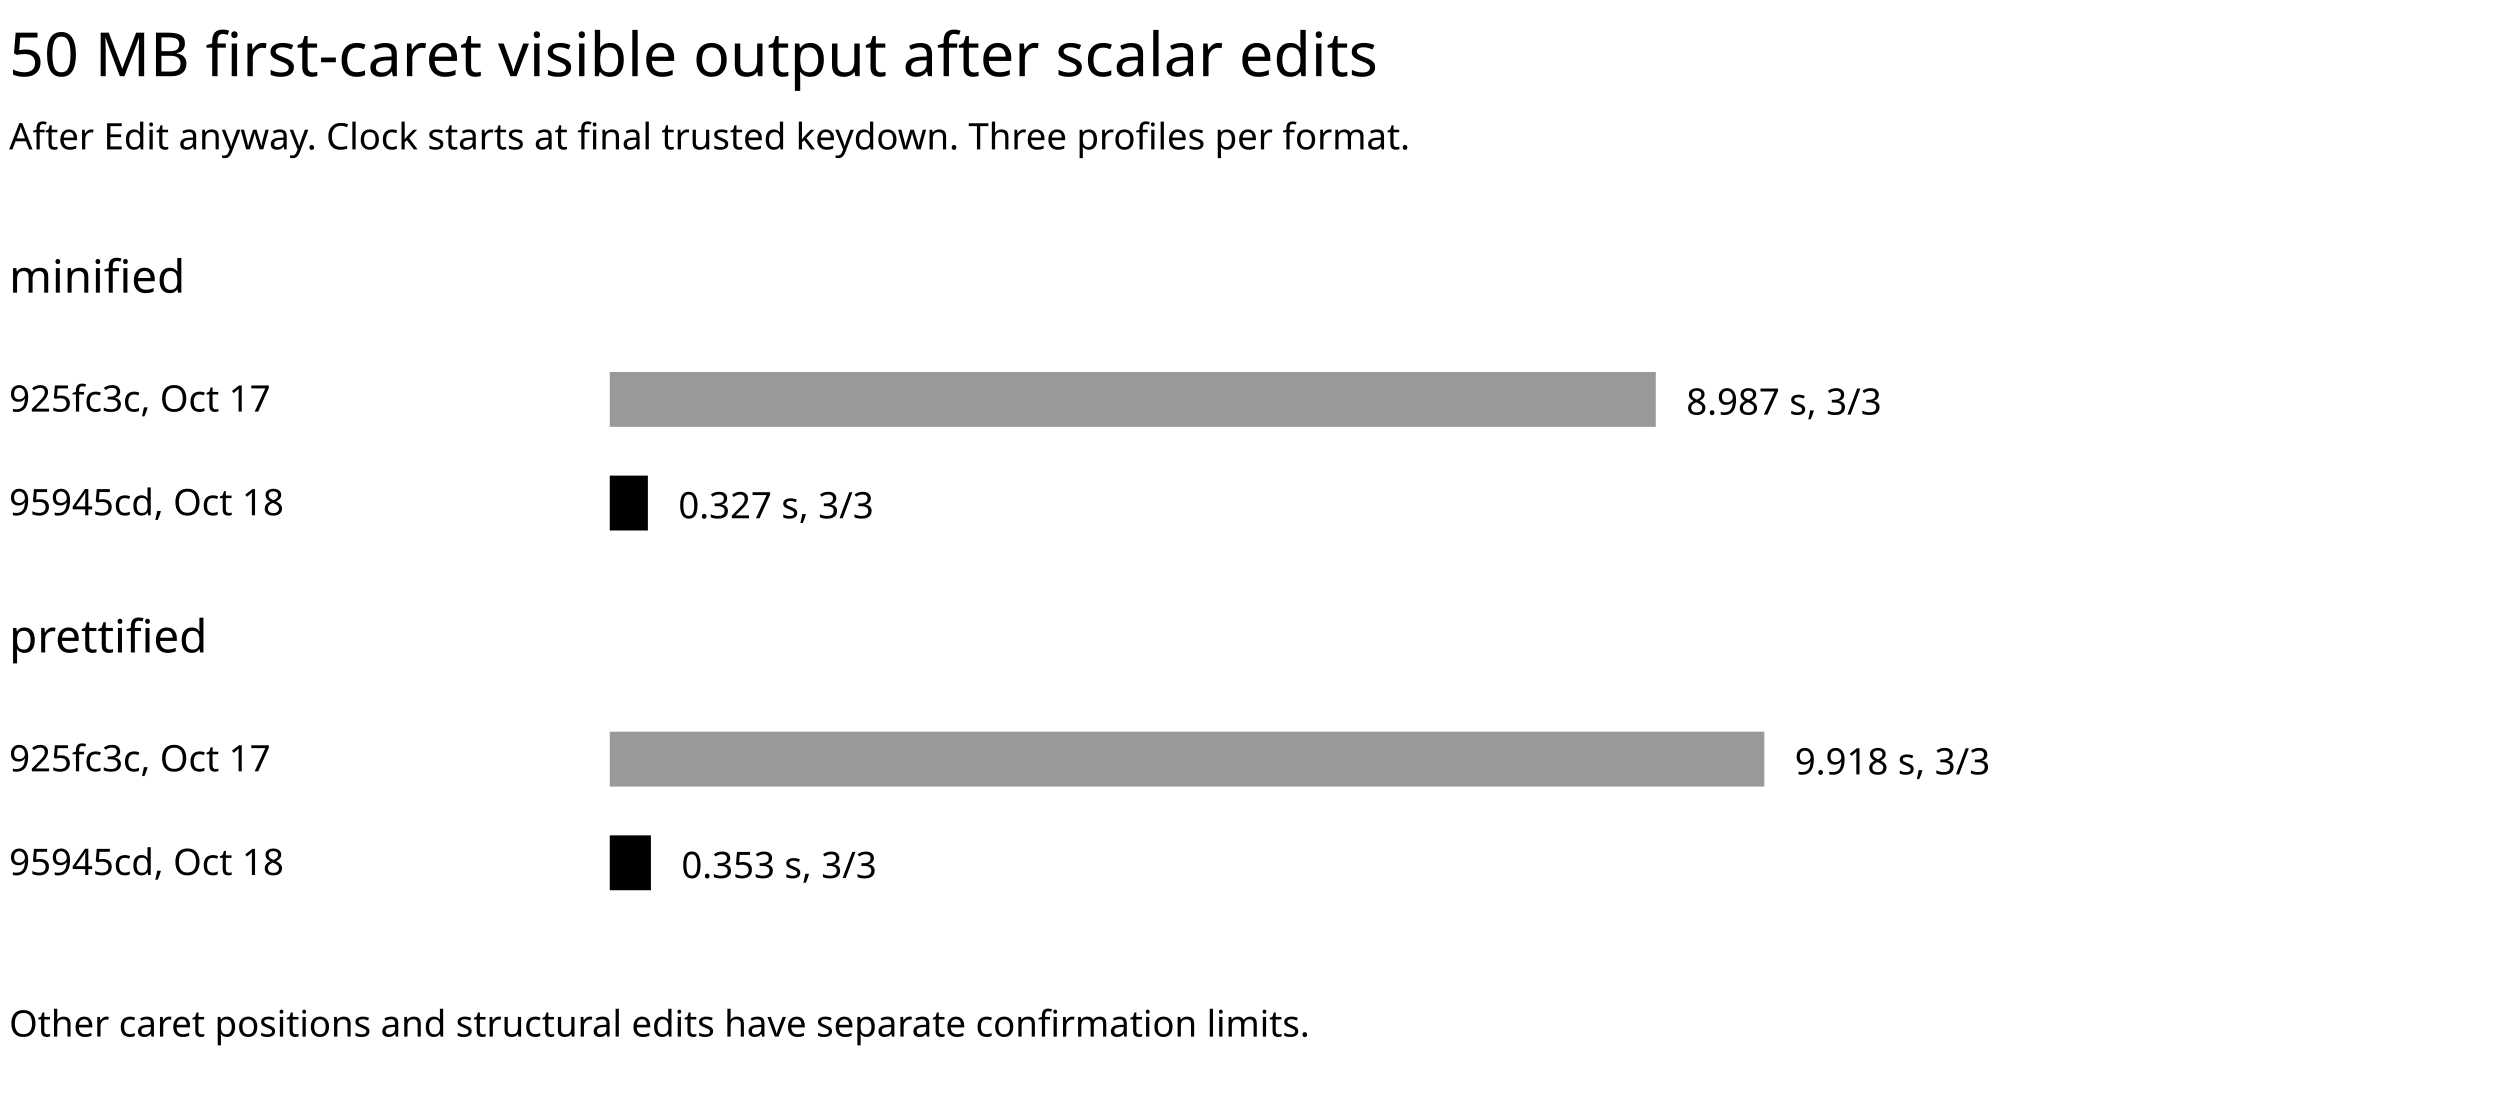
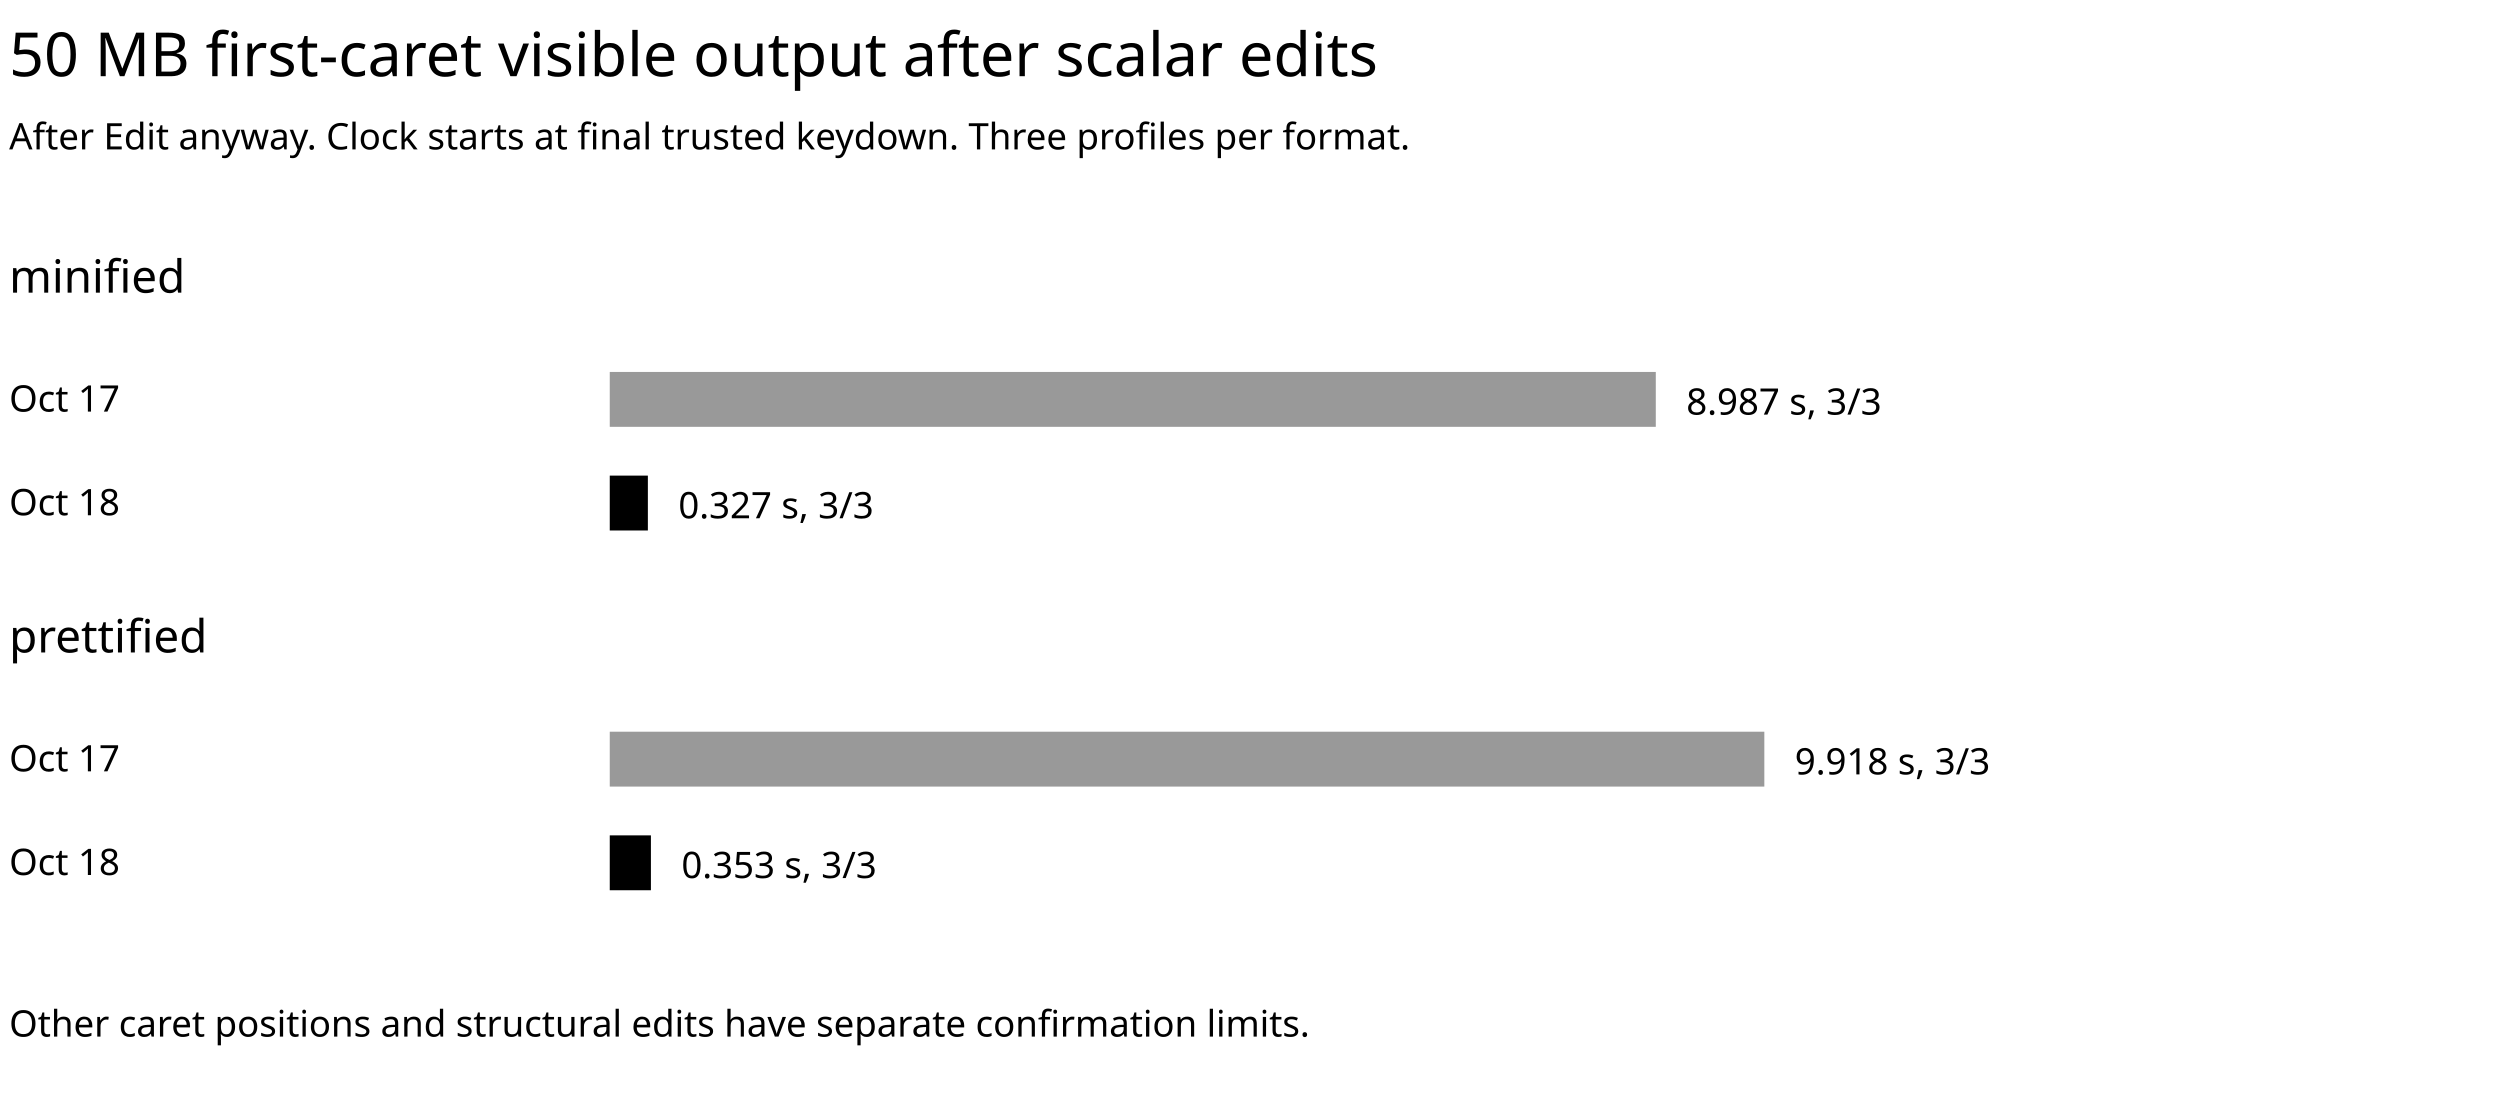
<svg xmlns="http://www.w3.org/2000/svg" viewBox="0 0 820 367" role="img" aria-labelledby="title desc">
  <style>:root{color-scheme:light dark;color:light-dark(#17212e,#e2e8f0)}</style>
  <g fill="currentColor" font-family="system-ui,sans-serif">
    <text x="3.0" y="25.0" font-size="20">50 MB first-caret visible output after scalar edits</text>
    <text x="3.0" y="49.0" font-size="12">After Edit anyway. Clock starts at final trusted keydown. Three profiles per format.</text>
    <text x="3.0" y="96.0" font-size="15">minified</text>
-     <text x="3.0" y="135.0" font-size="12">925fc3c, Oct 17</text>
+     <text x="3.0" y="135.0" font-size="12">Oct 17</text>
    <rect x="200" y="122" width="343.1" height="18" fill-opacity="0.4" />
    <text x="553.1" y="136.0" font-size="12">8.987 s, 3/3</text>
-     <text x="3.0" y="169.0" font-size="12">95945cd, Oct 18</text>
+     <text x="3.0" y="169.0" font-size="12">Oct 18</text>
    <rect x="200" y="156" width="12.5" height="18" fill-opacity="1" />
    <text x="222.5" y="170.0" font-size="12">0.327 s, 3/3</text>
    <text x="3.0" y="214.0" font-size="15">prettified</text>
-     <text x="3.0" y="253.0" font-size="12">925fc3c, Oct 17</text>
+     <text x="3.0" y="253.0" font-size="12">Oct 17</text>
    <rect x="200" y="240" width="378.7" height="18" fill-opacity="0.4" />
    <text x="588.7" y="254.0" font-size="12">9.918 s, 3/3</text>
-     <text x="3.0" y="287.0" font-size="12">95945cd, Oct 18</text>
+     <text x="3.0" y="287.0" font-size="12">Oct 18</text>
    <rect x="200" y="274" width="13.5" height="18" fill-opacity="1" />
    <text x="223.5" y="288.0" font-size="12">0.353 s, 3/3</text>
    <text x="3.0" y="340.0" font-size="12">Other caret positions and structural edits have separate confirmation limits.</text>
  </g>
</svg>
